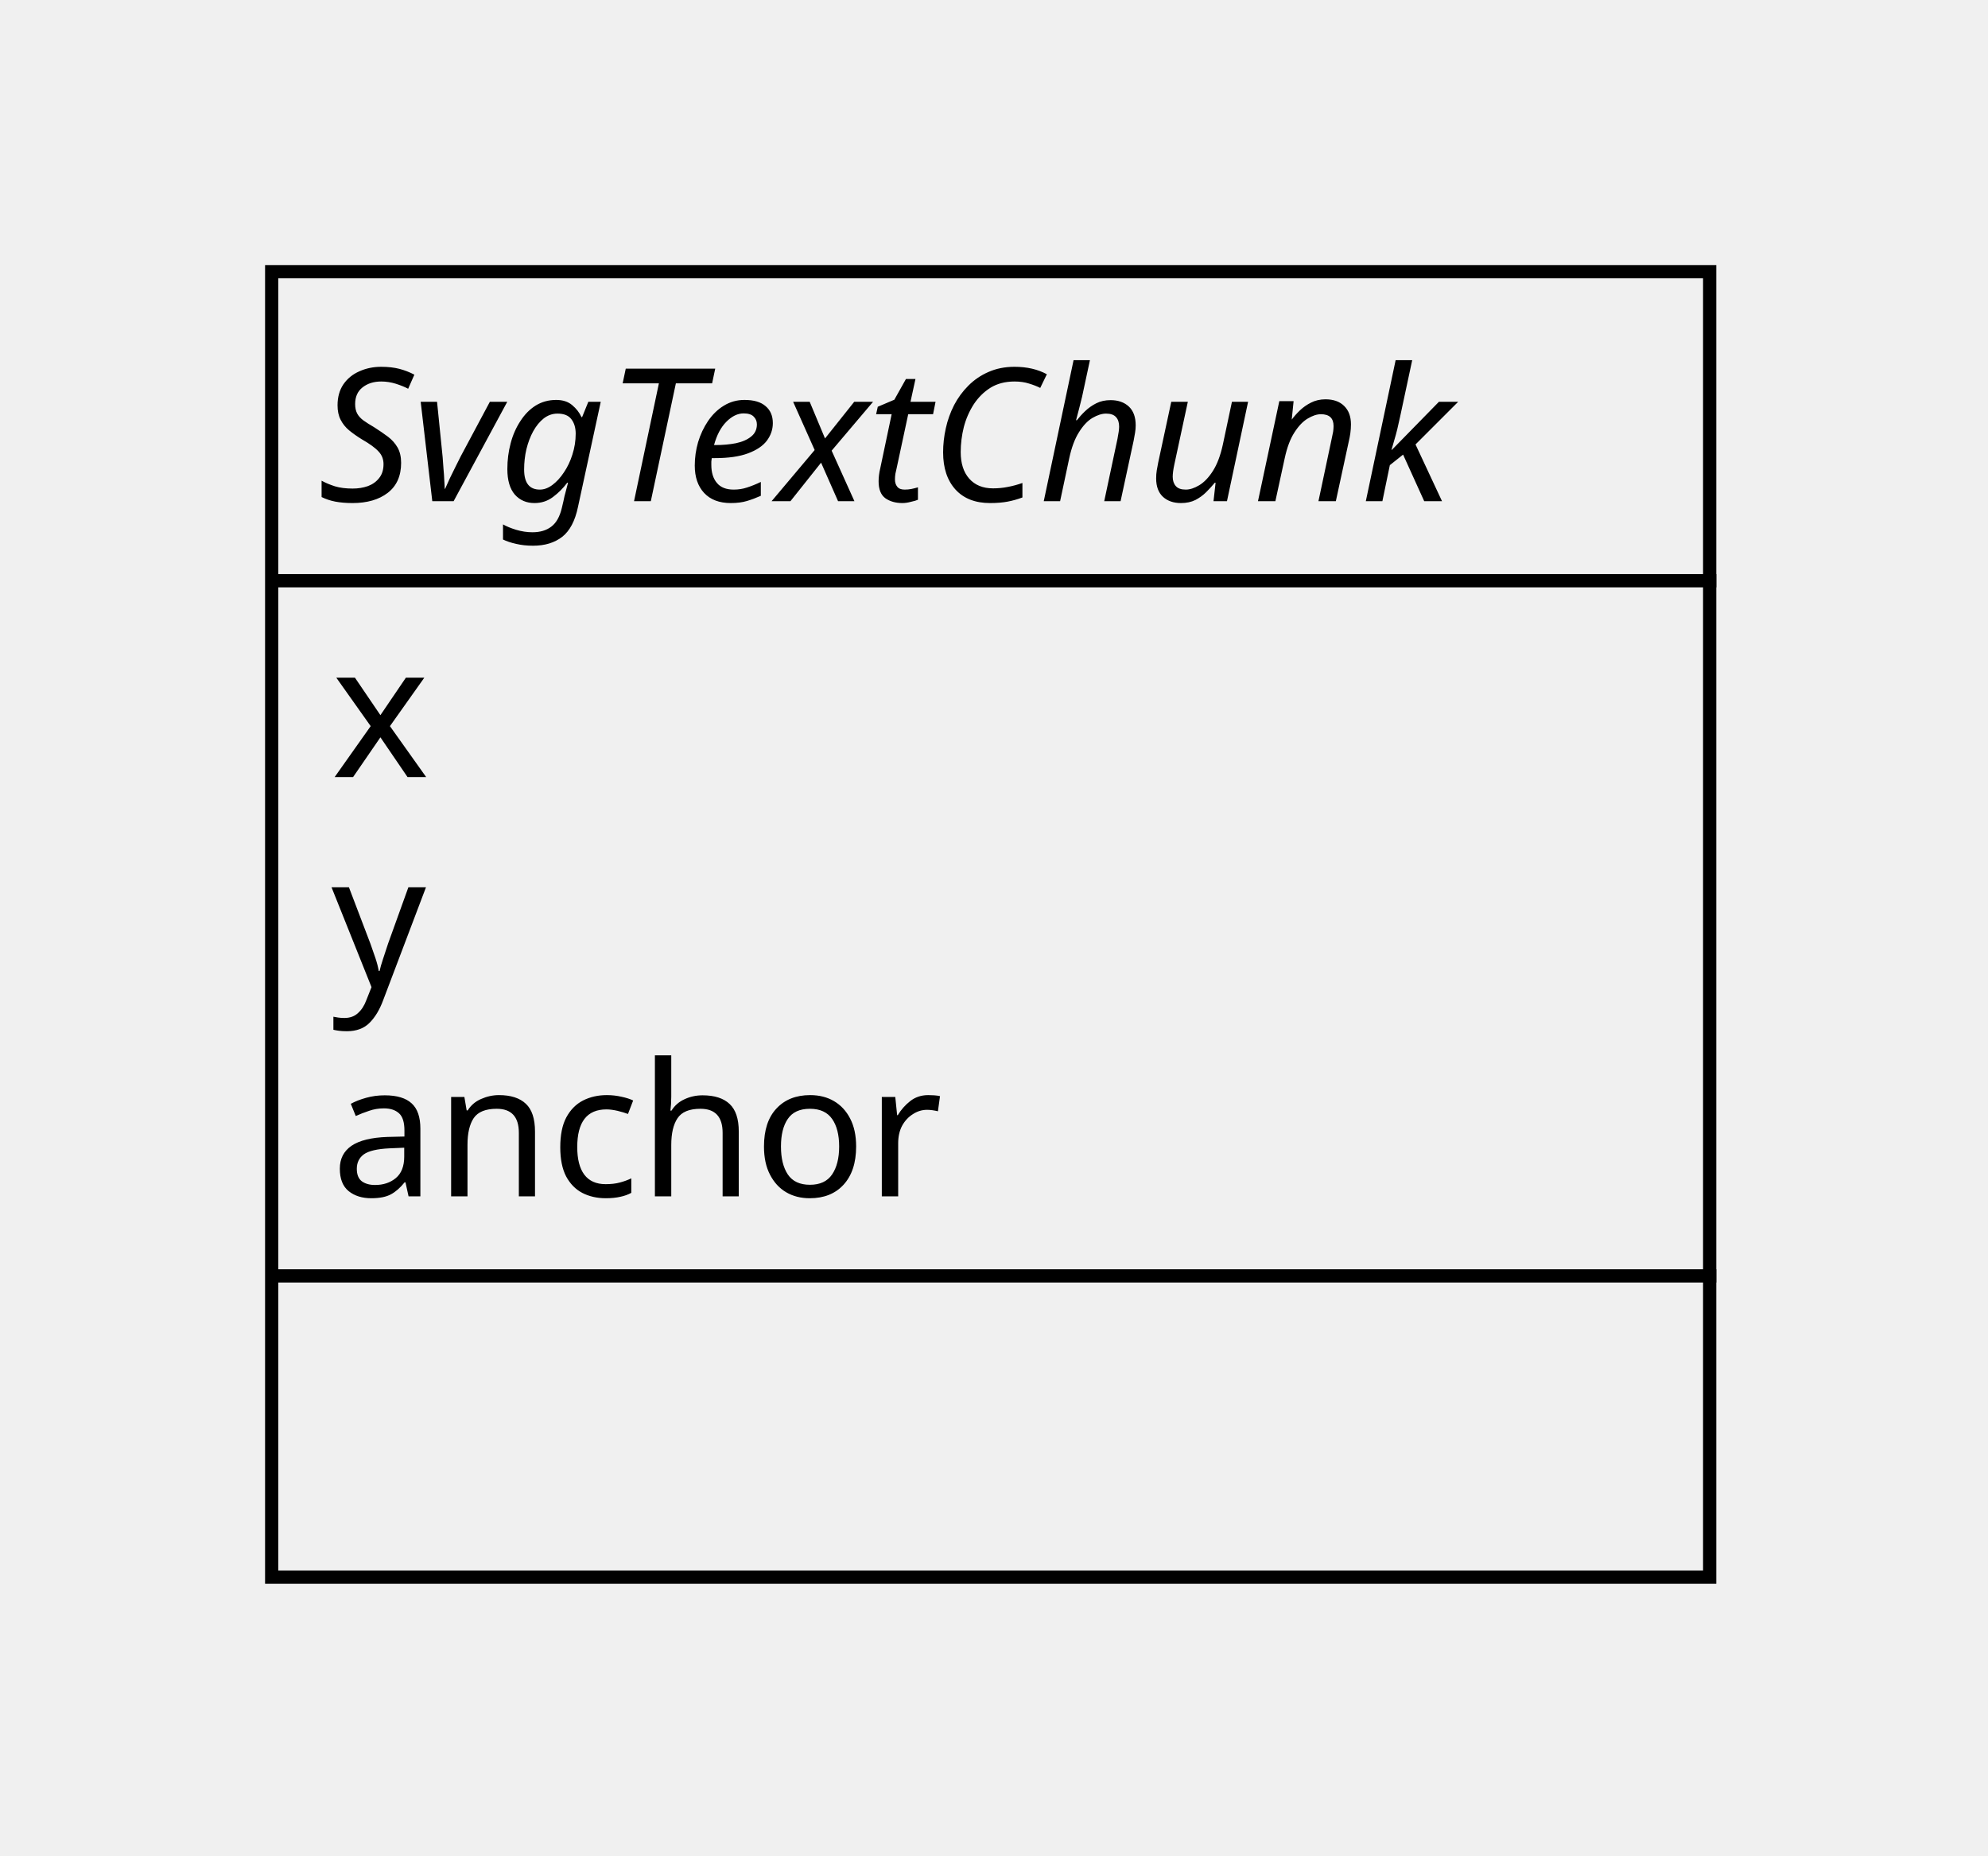
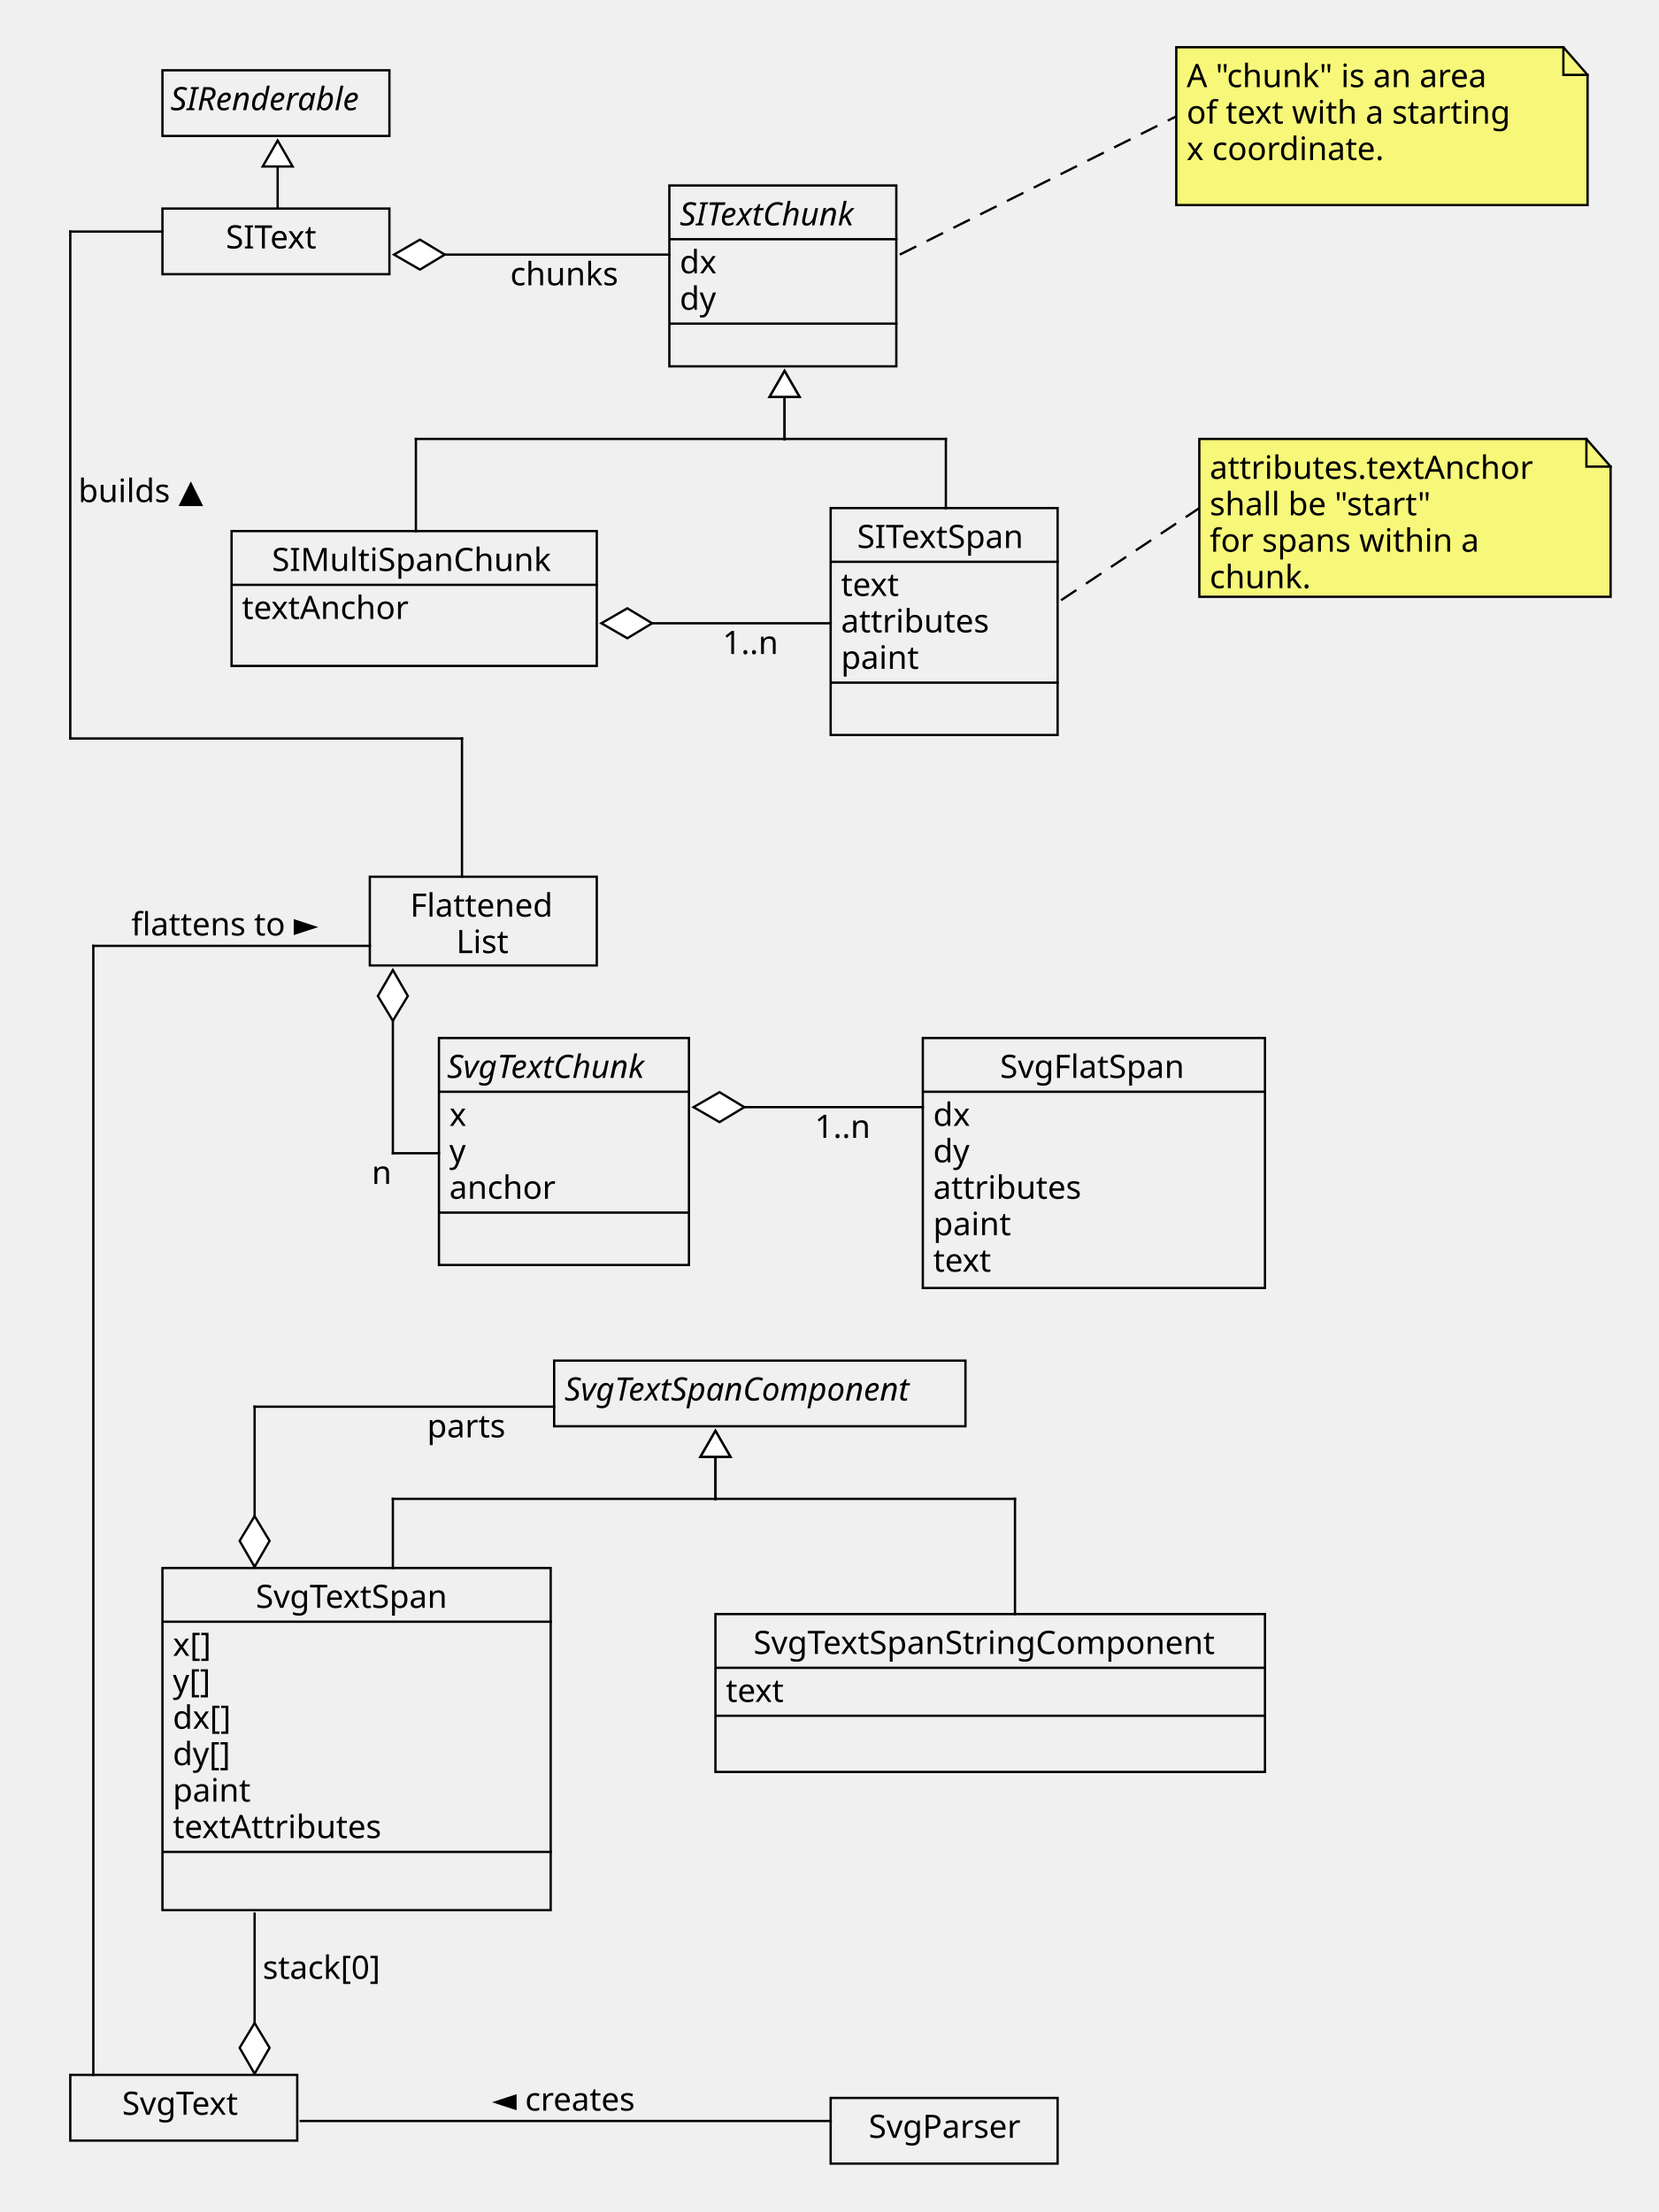
- <svg xmlns="http://www.w3.org/2000/svg" fill-opacity="1" color-rendering="auto" color-interpolation="auto" text-rendering="auto" stroke="black" stroke-linecap="square" width="150" stroke-miterlimit="10" shape-rendering="auto" stroke-opacity="1" fill="black" stroke-dasharray="none" font-weight="normal" stroke-width="1" viewBox="180 460 150 140" height="140" font-family="'Dialog'" font-style="normal" stroke-linejoin="miter" font-size="12px" stroke-dashoffset="0" image-rendering="auto">
+ <svg xmlns="http://www.w3.org/2000/svg" fill-opacity="1" color-rendering="auto" color-interpolation="auto" text-rendering="auto" stroke="black" stroke-linecap="square" width="720" stroke-miterlimit="10" shape-rendering="auto" stroke-opacity="1" fill="black" stroke-dasharray="none" font-weight="normal" stroke-width="1" viewBox="10 30 720 960" height="960" font-family="'Dialog'" font-style="normal" stroke-linejoin="miter" font-size="12px" stroke-dashoffset="0" image-rendering="auto">
  <defs id="genericDefs" />
  <g>
    <defs id="defs1">
      <clipPath clipPathUnits="userSpaceOnUse" id="clipPath1">
        <path d="M0 0 L2147483647 0 L2147483647 2147483647 L0 2147483647 L0 0 Z" />
      </clipPath>
      <clipPath clipPathUnits="userSpaceOnUse" id="clipPath2">
+         <path d="M0 0 L0 70 L180 70 L180 0 Z" />
+       </clipPath>
+       <clipPath clipPathUnits="userSpaceOnUse" id="clipPath3">
+         <path d="M0 0 L0 30 L100 30 L100 0 Z" />
+       </clipPath>
+       <clipPath clipPathUnits="userSpaceOnUse" id="clipPath4">
+         <path d="M0 0 L0 40 L100 40 L100 0 Z" />
+       </clipPath>
+       <clipPath clipPathUnits="userSpaceOnUse" id="clipPath5">
+         <path d="M0 0 L0 110 L150 110 L150 0 Z" />
+       </clipPath>
+       <clipPath clipPathUnits="userSpaceOnUse" id="clipPath6">
        <path d="M0 0 L0 100 L110 100 L110 0 Z" />
      </clipPath>
+       <clipPath clipPathUnits="userSpaceOnUse" id="clipPath7">
+         <path d="M0 0 L0 150 L170 150 L170 0 Z" />
+       </clipPath>
+       <clipPath clipPathUnits="userSpaceOnUse" id="clipPath8">
+         <path d="M0 0 L0 70 L240 70 L240 0 Z" />
+       </clipPath>
+       <clipPath clipPathUnits="userSpaceOnUse" id="clipPath9">
+         <path d="M0 0 L0 30 L180 30 L180 0 Z" />
+       </clipPath>
+       <clipPath clipPathUnits="userSpaceOnUse" id="clipPath10">
+         <path d="M0 0 L0 60 L160 60 L160 0 Z" />
+       </clipPath>
+       <clipPath clipPathUnits="userSpaceOnUse" id="clipPath11">
+         <path d="M0 0 L0 100 L100 100 L100 0 Z" />
+       </clipPath>
+       <clipPath clipPathUnits="userSpaceOnUse" id="clipPath12">
+         <path d="M0 0 L0 80 L100 80 L100 0 Z" />
+       </clipPath>
+       <clipPath clipPathUnits="userSpaceOnUse" id="clipPath13">
+         <path d="M0 0 L0 70 L90 70 L90 0 Z" />
+       </clipPath>
+       <clipPath clipPathUnits="userSpaceOnUse" id="clipPath14">
+         <path d="M0 0 L0 90 L150 90 L150 0 Z" />
+       </clipPath>
+       <clipPath clipPathUnits="userSpaceOnUse" id="clipPath15">
+         <path d="M0 0 L0 100 L80 100 L80 0 Z" />
+       </clipPath>
+       <clipPath clipPathUnits="userSpaceOnUse" id="clipPath16">
+         <path d="M0 0 L0 310 L200 310 L200 0 Z" />
+       </clipPath>
+       <clipPath clipPathUnits="userSpaceOnUse" id="clipPath17">
+         <path d="M0 0 L0 40 L130 40 L130 0 Z" />
+       </clipPath>
+       <clipPath clipPathUnits="userSpaceOnUse" id="clipPath18">
+         <path d="M0 0 L0 120 L50 120 L50 0 Z" />
+       </clipPath>
+       <clipPath clipPathUnits="userSpaceOnUse" id="clipPath19">
+         <path d="M0 0 L0 530 L150 530 L150 0 Z" />
+       </clipPath>
+       <clipPath clipPathUnits="userSpaceOnUse" id="clipPath20">
+         <path d="M0 0 L0 40 L260 40 L260 0 Z" />
+       </clipPath>
+       <clipPath clipPathUnits="userSpaceOnUse" id="clipPath21">
+         <path d="M0 0 L0 110 L160 110 L160 0 Z" />
+       </clipPath>
+       <clipPath clipPathUnits="userSpaceOnUse" id="clipPath22">
+         <path d="M0 0 L0 90 L170 90 L170 0 Z" />
+       </clipPath>
+       <clipPath clipPathUnits="userSpaceOnUse" id="clipPath23">
+         <path d="M0 0 L0 100 L160 100 L160 0 Z" />
+       </clipPath>
+       <clipPath clipPathUnits="userSpaceOnUse" id="clipPath24">
+         <path d="M0 0 L0 100 L190 100 L190 0 Z" />
+       </clipPath>
+       <clipPath clipPathUnits="userSpaceOnUse" id="clipPath25">
+         <path d="M0 0 L0 90 L100 90 L100 0 Z" />
+       </clipPath>
+       <clipPath clipPathUnits="userSpaceOnUse" id="clipPath26">
+         <path d="M0 0 L0 40 L150 40 L150 0 Z" />
+       </clipPath>
+       <clipPath clipPathUnits="userSpaceOnUse" id="clipPath27">
+         <path d="M0 0 L0 60 L30 60 L30 0 Z" />
+       </clipPath>
    </defs>
+     <g fill="rgb(255,255,0)" fill-opacity="0.49" transform="translate(530,220)" stroke-opacity="0.49" stroke="rgb(255,255,0)">
+       <path d="M0.5 0.5 L168.5 0.5 L179 12.5 L179 69 L0.5 69 Z" stroke="none" clip-path="url(#clipPath2)" />
+     </g>
+     <g transform="translate(530,220)">
+       <path fill="none" d="M0.5 0.5 L168.5 0.5 L179 12.5 L179 69 L0.5 69 Z" clip-path="url(#clipPath2)" />
+       <path fill="none" d="M168.5 0.5 L168.5 12.5 L179 12.5" clip-path="url(#clipPath2)" />
+       <text x="5" font-size="14px" y="17.817" clip-path="url(#clipPath2)" font-family="sans-serif" stroke="none" xml:space="preserve">attributes.textAnchor</text>
+       <text x="5" font-size="14px" y="33.635" clip-path="url(#clipPath2)" font-family="sans-serif" stroke="none" xml:space="preserve">shall be "start"</text>
+       <text x="5" font-size="14px" y="49.452" clip-path="url(#clipPath2)" font-family="sans-serif" stroke="none" xml:space="preserve">for spans within a</text>
+       <text x="5" font-size="14px" y="65.269" clip-path="url(#clipPath2)" font-family="sans-serif" stroke="none" xml:space="preserve">chunk.</text>
+     </g>
+     <g fill="rgb(255,255,0)" fill-opacity="0.49" transform="translate(520,50)" stroke-opacity="0.49" stroke="rgb(255,255,0)">
+       <path d="M0.5 0.5 L168.5 0.5 L179 12.5 L179 69 L0.5 69 Z" stroke="none" clip-path="url(#clipPath2)" />
+     </g>
+     <g transform="translate(520,50)">
+       <path fill="none" d="M0.5 0.5 L168.5 0.5 L179 12.5 L179 69 L0.5 69 Z" clip-path="url(#clipPath2)" />
+       <path fill="none" d="M168.5 0.5 L168.5 12.5 L179 12.5" clip-path="url(#clipPath2)" />
+       <text x="5" font-size="14px" y="17.817" clip-path="url(#clipPath2)" font-family="sans-serif" stroke="none" xml:space="preserve">A "chunk" is an area</text>
+       <text x="5" font-size="14px" y="33.635" clip-path="url(#clipPath2)" font-family="sans-serif" stroke="none" xml:space="preserve">of text with a starting</text>
+       <text x="5" font-size="14px" y="49.452" clip-path="url(#clipPath2)" font-family="sans-serif" stroke="none" xml:space="preserve">x coordinate.</text>
+     </g>
+     <g fill="rgb(255,255,255)" fill-opacity="0" transform="translate(40,930)" stroke-opacity="0" stroke="rgb(255,255,255)">
+       <rect x="0.5" width="98.5" height="28.5" y="0.5" clip-path="url(#clipPath3)" stroke="none" />
+     </g>
+     <g transform="translate(40,930)">
+       <rect fill="none" x="0.5" width="98.5" height="28.5" y="0.5" clip-path="url(#clipPath3)" />
+       <text x="23" font-size="14px" y="17.817" clip-path="url(#clipPath3)" font-family="sans-serif" stroke="none" xml:space="preserve">SvgText</text>
+     </g>
+     <g fill="rgb(255,255,255)" fill-opacity="0" transform="translate(170,410)" stroke-opacity="0" stroke="rgb(255,255,255)">
+       <rect x="0.5" width="98.5" height="38.5" y="0.5" clip-path="url(#clipPath4)" stroke="none" />
+     </g>
+     <g transform="translate(170,410)">
+       <rect fill="none" x="0.5" width="98.5" height="38.5" y="0.5" clip-path="url(#clipPath4)" />
+       <text x="18" font-size="14px" y="17.817" clip-path="url(#clipPath4)" font-family="sans-serif" stroke="none" xml:space="preserve">Flattened</text>
+       <text x="38" font-size="14px" y="33.635" clip-path="url(#clipPath4)" font-family="sans-serif" stroke="none" xml:space="preserve">List</text>
+     </g>
+     <g fill="rgb(255,255,255)" fill-opacity="0" transform="translate(410,480)" stroke-opacity="0" stroke="rgb(255,255,255)">
+       <rect x="0.5" width="148.5" height="108.5" y="0.5" clip-path="url(#clipPath5)" stroke="none" />
+     </g>
+     <g transform="translate(410,480)">
+       <rect fill="none" x="0.5" width="148.5" height="108.5" y="0.5" clip-path="url(#clipPath5)" />
+       <text x="34" font-size="14px" y="17.817" clip-path="url(#clipPath5)" font-family="sans-serif" stroke="none" xml:space="preserve">SvgFlatSpan</text>
+       <path fill="none" d="M1 23.817 L149 23.817" clip-path="url(#clipPath5)" />
+       <text x="5" font-size="14px" y="38.635" clip-path="url(#clipPath5)" font-family="sans-serif" stroke="none" xml:space="preserve">dx</text>
+       <text x="5" font-size="14px" y="54.452" clip-path="url(#clipPath5)" font-family="sans-serif" stroke="none" xml:space="preserve">dy</text>
+       <text x="5" font-size="14px" y="70.269" clip-path="url(#clipPath5)" font-family="sans-serif" stroke="none" xml:space="preserve">attributes</text>
+       <text x="5" font-size="14px" y="86.087" clip-path="url(#clipPath5)" font-family="sans-serif" stroke="none" xml:space="preserve">paint</text>
+       <text x="5" font-size="14px" y="101.904" clip-path="url(#clipPath5)" font-family="sans-serif" stroke="none" xml:space="preserve">text</text>
+     </g>
    <g fill="rgb(255,255,255)" fill-opacity="0" transform="translate(200,480)" stroke-opacity="0" stroke="rgb(255,255,255)">
-       <rect x="0.5" width="108.5" height="98.5" y="0.5" clip-path="url(#clipPath2)" stroke="none" />
+       <rect x="0.5" width="108.5" height="98.5" y="0.5" clip-path="url(#clipPath6)" stroke="none" />
    </g>
    <g transform="translate(200,480)">
-       <rect fill="none" x="0.5" width="108.5" height="98.5" y="0.5" clip-path="url(#clipPath2)" />
-       <text x="4" font-size="14px" y="17.817" clip-path="url(#clipPath2)" font-family="sans-serif" font-style="italic" stroke="none" xml:space="preserve">SvgTextChunk</text>
-       <path fill="none" d="M1 23.817 L109 23.817" clip-path="url(#clipPath2)" />
-       <text x="5" font-size="14px" y="38.635" clip-path="url(#clipPath2)" font-family="sans-serif" stroke="none" xml:space="preserve">x</text>
-       <text x="5" font-size="14px" y="54.452" clip-path="url(#clipPath2)" font-family="sans-serif" stroke="none" xml:space="preserve">y</text>
-       <text x="5" font-size="14px" y="70.269" clip-path="url(#clipPath2)" font-family="sans-serif" stroke="none" xml:space="preserve">anchor</text>
-       <path fill="none" d="M1 76.269 L109 76.269" clip-path="url(#clipPath2)" />
+       <rect fill="none" x="0.5" width="108.5" height="98.5" y="0.5" clip-path="url(#clipPath6)" />
+       <text x="4" font-size="14px" y="17.817" clip-path="url(#clipPath6)" font-family="sans-serif" font-style="italic" stroke="none" xml:space="preserve">SvgTextChunk</text>
+       <path fill="none" d="M1 23.817 L109 23.817" clip-path="url(#clipPath6)" />
+       <text x="5" font-size="14px" y="38.635" clip-path="url(#clipPath6)" font-family="sans-serif" stroke="none" xml:space="preserve">x</text>
+       <text x="5" font-size="14px" y="54.452" clip-path="url(#clipPath6)" font-family="sans-serif" stroke="none" xml:space="preserve">y</text>
+       <text x="5" font-size="14px" y="70.269" clip-path="url(#clipPath6)" font-family="sans-serif" stroke="none" xml:space="preserve">anchor</text>
+       <path fill="none" d="M1 76.269 L109 76.269" clip-path="url(#clipPath6)" />
+     </g>
+     <g fill="rgb(255,255,255)" fill-opacity="0" transform="translate(370,940)" stroke-opacity="0" stroke="rgb(255,255,255)">
+       <rect x="0.5" width="98.5" height="28.5" y="0.5" clip-path="url(#clipPath3)" stroke="none" />
+     </g>
+     <g transform="translate(370,940)">
+       <rect fill="none" x="0.5" width="98.5" height="28.5" y="0.5" clip-path="url(#clipPath3)" />
+       <text x="17" font-size="14px" y="17.817" clip-path="url(#clipPath3)" font-family="sans-serif" stroke="none" xml:space="preserve">SvgParser</text>
+     </g>
+     <g fill="rgb(255,255,255)" fill-opacity="0" transform="translate(80,710)" stroke-opacity="0" stroke="rgb(255,255,255)">
+       <rect x="0.5" width="168.5" height="148.5" y="0.5" clip-path="url(#clipPath7)" stroke="none" />
+     </g>
+     <g transform="translate(80,710)">
+       <rect fill="none" x="0.5" width="168.5" height="148.5" y="0.5" clip-path="url(#clipPath7)" />
+       <text x="41" font-size="14px" y="17.817" clip-path="url(#clipPath7)" font-family="sans-serif" stroke="none" xml:space="preserve">SvgTextSpan</text>
+       <path fill="none" d="M1 23.817 L169 23.817" clip-path="url(#clipPath7)" />
+       <text x="5" font-size="14px" y="38.635" clip-path="url(#clipPath7)" font-family="sans-serif" stroke="none" xml:space="preserve">x[]</text>
+       <text x="5" font-size="14px" y="54.452" clip-path="url(#clipPath7)" font-family="sans-serif" stroke="none" xml:space="preserve">y[]</text>
+       <text x="5" font-size="14px" y="70.269" clip-path="url(#clipPath7)" font-family="sans-serif" stroke="none" xml:space="preserve">dx[]</text>
+       <text x="5" font-size="14px" y="86.087" clip-path="url(#clipPath7)" font-family="sans-serif" stroke="none" xml:space="preserve">dy[]</text>
+       <text x="5" font-size="14px" y="101.904" clip-path="url(#clipPath7)" font-family="sans-serif" stroke="none" xml:space="preserve">paint</text>
+       <text x="5" font-size="14px" y="117.722" clip-path="url(#clipPath7)" font-family="sans-serif" stroke="none" xml:space="preserve">textAttributes</text>
+       <path fill="none" d="M1 123.722 L169 123.722" clip-path="url(#clipPath7)" />
+     </g>
+     <g fill="rgb(255,255,255)" fill-opacity="0" transform="translate(320,730)" stroke-opacity="0" stroke="rgb(255,255,255)">
+       <rect x="0.5" width="238.5" height="68.5" y="0.5" clip-path="url(#clipPath8)" stroke="none" />
+     </g>
+     <g transform="translate(320,730)">
+       <rect fill="none" x="0.5" width="238.5" height="68.5" y="0.5" clip-path="url(#clipPath8)" />
+       <text x="17" font-size="14px" y="17.817" clip-path="url(#clipPath8)" font-family="sans-serif" stroke="none" xml:space="preserve">SvgTextSpanStringComponent</text>
+       <path fill="none" d="M1 23.817 L239 23.817" clip-path="url(#clipPath8)" />
+       <text x="5" font-size="14px" y="38.635" clip-path="url(#clipPath8)" font-family="sans-serif" stroke="none" xml:space="preserve">text</text>
+       <path fill="none" d="M1 44.635 L239 44.635" clip-path="url(#clipPath8)" />
+     </g>
+     <g fill="rgb(255,255,255)" fill-opacity="0" transform="translate(250,620)" stroke-opacity="0" stroke="rgb(255,255,255)">
+       <rect x="0.5" width="178.5" height="28.5" y="0.5" clip-path="url(#clipPath9)" stroke="none" />
+     </g>
+     <g transform="translate(250,620)">
+       <rect fill="none" x="0.5" width="178.5" height="28.5" y="0.5" clip-path="url(#clipPath9)" />
+       <text x="5" font-size="14px" y="17.817" clip-path="url(#clipPath9)" font-family="sans-serif" font-style="italic" stroke="none" xml:space="preserve">SvgTextSpanComponent</text>
+     </g>
+     <g fill="rgb(255,255,255)" fill-opacity="0" transform="translate(110,260)" stroke-opacity="0" stroke="rgb(255,255,255)">
+       <rect x="0.5" width="158.5" height="58.5" y="0.5" clip-path="url(#clipPath10)" stroke="none" />
+     </g>
+     <g transform="translate(110,260)">
+       <rect fill="none" x="0.5" width="158.5" height="58.5" y="0.5" clip-path="url(#clipPath10)" />
+       <text x="18" font-size="14px" y="17.817" clip-path="url(#clipPath10)" font-family="sans-serif" stroke="none" xml:space="preserve">SIMultiSpanChunk</text>
+       <path fill="none" d="M1 23.817 L159 23.817" clip-path="url(#clipPath10)" />
+       <text x="5" font-size="14px" y="38.635" clip-path="url(#clipPath10)" font-family="sans-serif" stroke="none" xml:space="preserve">textAnchor</text>
+     </g>
+     <g fill="rgb(255,255,255)" fill-opacity="0" transform="translate(370,250)" stroke-opacity="0" stroke="rgb(255,255,255)">
+       <rect x="0.5" width="98.5" height="98.5" y="0.5" clip-path="url(#clipPath11)" stroke="none" />
+     </g>
+     <g transform="translate(370,250)">
+       <rect fill="none" x="0.5" width="98.5" height="98.5" y="0.5" clip-path="url(#clipPath11)" />
+       <text x="12" font-size="14px" y="17.817" clip-path="url(#clipPath11)" font-family="sans-serif" stroke="none" xml:space="preserve">SITextSpan</text>
+       <path fill="none" d="M1 23.817 L99 23.817" clip-path="url(#clipPath11)" />
+       <text x="5" font-size="14px" y="38.635" clip-path="url(#clipPath11)" font-family="sans-serif" stroke="none" xml:space="preserve">text</text>
+       <text x="5" font-size="14px" y="54.452" clip-path="url(#clipPath11)" font-family="sans-serif" stroke="none" xml:space="preserve">attributes</text>
+       <text x="5" font-size="14px" y="70.269" clip-path="url(#clipPath11)" font-family="sans-serif" stroke="none" xml:space="preserve">paint</text>
+       <path fill="none" d="M1 76.269 L99 76.269" clip-path="url(#clipPath11)" />
+     </g>
+     <g fill="rgb(255,255,255)" fill-opacity="0" transform="translate(300,110)" stroke-opacity="0" stroke="rgb(255,255,255)">
+       <rect x="0.5" width="98.5" height="78.5" y="0.5" clip-path="url(#clipPath12)" stroke="none" />
+     </g>
+     <g transform="translate(300,110)">
+       <rect fill="none" x="0.5" width="98.5" height="78.5" y="0.5" clip-path="url(#clipPath12)" />
+       <text x="5" font-size="14px" y="17.817" clip-path="url(#clipPath12)" font-family="sans-serif" font-style="italic" stroke="none" xml:space="preserve">SITextChunk</text>
+       <path fill="none" d="M1 23.817 L99 23.817" clip-path="url(#clipPath12)" />
+       <text x="5" font-size="14px" y="38.635" clip-path="url(#clipPath12)" font-family="sans-serif" stroke="none" xml:space="preserve">dx</text>
+       <text x="5" font-size="14px" y="54.452" clip-path="url(#clipPath12)" font-family="sans-serif" stroke="none" xml:space="preserve">dy</text>
+       <path fill="none" d="M1 60.452 L99 60.452" clip-path="url(#clipPath12)" />
+     </g>
+     <g fill="rgb(255,255,255)" fill-opacity="0" transform="translate(80,120)" stroke-opacity="0" stroke="rgb(255,255,255)">
+       <rect x="0.5" width="98.5" height="28.5" y="0.5" clip-path="url(#clipPath3)" stroke="none" />
+     </g>
+     <g transform="translate(80,120)">
+       <rect fill="none" x="0.5" width="98.5" height="28.5" y="0.5" clip-path="url(#clipPath3)" />
+       <text x="28" font-size="14px" y="17.817" clip-path="url(#clipPath3)" font-family="sans-serif" stroke="none" xml:space="preserve">SIText</text>
+     </g>
+     <g fill="rgb(255,255,255)" fill-opacity="0" transform="translate(80,60)" stroke-opacity="0" stroke="rgb(255,255,255)">
+       <rect x="0.5" width="98.5" height="28.5" y="0.5" clip-path="url(#clipPath3)" stroke="none" />
+     </g>
+     <g transform="translate(80,60)">
+       <rect fill="none" x="0.5" width="98.5" height="28.5" y="0.5" clip-path="url(#clipPath3)" />
+       <text x="4" font-size="14px" y="17.817" clip-path="url(#clipPath3)" font-family="sans-serif" font-style="italic" stroke="none" xml:space="preserve">SIRenderable</text>
+     </g>
+     <g stroke-dasharray="8,5" stroke-miterlimit="5" transform="translate(460,240)" stroke-linecap="butt">
+       <path fill="none" d="M10.5 50.5 L70.5 10.5" clip-path="url(#clipPath13)" />
+     </g>
+     <g stroke-dasharray="8,5" stroke-miterlimit="5" transform="translate(390,70)" stroke-linecap="butt">
+       <path fill="none" d="M10.5 70.5 L130.5 10.5" clip-path="url(#clipPath14)" />
+     </g>
+     <g transform="translate(110,850)">
+       <path fill="none" d="M10.5 79.5 L10.5 10.5" clip-path="url(#clipPath15)" />
+       <path fill="white" d="M17 68.742 L10.5 80 L4 68.742 L10.5 57.983 Z" clip-path="url(#clipPath15)" stroke="none" />
+       <path fill="none" d="M17 68.742 L10.5 80 L4 68.742 L10.5 57.983 Z" clip-path="url(#clipPath15)" />
+       <text x="14" font-size="14px" y="38.817" clip-path="url(#clipPath15)" font-family="sans-serif" stroke="none" xml:space="preserve">stack[0]</text>
+     </g>
+     <g transform="translate(30,120)">
+       <path fill="none" d="M50.5 10.5 L10.5 10.5" clip-path="url(#clipPath16)" />
+       <path fill="none" d="M10.5 10.5 L10.5 230.5" clip-path="url(#clipPath16)" />
+       <path fill="none" d="M10.5 230.5 L180.5 230.5" clip-path="url(#clipPath16)" />
+       <path fill="none" d="M180.5 230.5 L180.5 290.5" clip-path="url(#clipPath16)" />
+       <text x="14" font-size="14px" y="127.909" clip-path="url(#clipPath16)" font-family="sans-serif" stroke="none" xml:space="preserve">builds ▲</text>
+     </g>
+     <g transform="translate(300,500)">
+       <path fill="none" d="M11.5 10.5 L110.5 10.5" clip-path="url(#clipPath17)" />
+       <path fill="white" d="M22.258 17 L11 10.5 L22.258 4 L33.017 10.5 Z" clip-path="url(#clipPath17)" stroke="none" />
+       <path fill="none" d="M22.258 17 L11 10.5 L22.258 4 L33.017 10.5 Z" clip-path="url(#clipPath17)" />
+       <text x="63.6" font-size="14px" y="23.817" clip-path="url(#clipPath17)" font-family="sans-serif" stroke="none" xml:space="preserve">1..n</text>
+     </g>
+     <g transform="translate(170,440)">
+       <path fill="none" d="M10.5 11.5 L10.5 90.5" clip-path="url(#clipPath18)" />
+       <path fill="none" d="M10.5 90.5 L30.5 90.5" clip-path="url(#clipPath18)" />
+       <path fill="white" d="M4 22.258 L10.5 11 L17 22.258 L10.5 33.017 Z" clip-path="url(#clipPath18)" stroke="none" />
+       <path fill="none" d="M4 22.258 L10.5 11 L17 22.258 L10.5 33.017 Z" clip-path="url(#clipPath18)" />
+       <text x="1.312" font-size="14px" y="103.817" clip-path="url(#clipPath18)" font-family="sans-serif" stroke="none" xml:space="preserve">n</text>
+     </g>
+     <g transform="translate(40,420)">
+       <path fill="none" d="M130.5 20.5 L10.5 20.5" clip-path="url(#clipPath19)" />
+       <path fill="none" d="M10.5 20.5 L10.5 510.5" clip-path="url(#clipPath19)" />
+       <text x="26.981" font-size="14px" y="16" clip-path="url(#clipPath19)" font-family="sans-serif" stroke="none" xml:space="preserve">flattens to ►</text>
+     </g>
+     <g transform="translate(130,930)">
+       <path fill="none" d="M10.5 20.5 L240.5 20.5" clip-path="url(#clipPath20)" />
+       <text x="93.493" font-size="14px" y="16" clip-path="url(#clipPath20)" font-family="sans-serif" stroke="none" xml:space="preserve">◄ creates</text>
+     </g>
+     <g transform="translate(310,640)">
+       <path fill="none" d="M10.5 11.5 L10.5 40.5" clip-path="url(#clipPath21)" />
+       <path fill="none" d="M10.5 40.5 L140.5 40.5" clip-path="url(#clipPath21)" />
+       <path fill="none" d="M140.5 40.5 L140.5 90.5" clip-path="url(#clipPath21)" />
+       <path fill="white" d="M4 22.258 L10.5 11 L17 22.258 Z" clip-path="url(#clipPath21)" stroke="none" />
+       <path fill="none" d="M4 22.258 L10.5 11 L17 22.258 Z" clip-path="url(#clipPath21)" />
+     </g>
+     <g transform="translate(170,640)">
+       <path fill="none" d="M150.5 11.5 L150.5 40.5" clip-path="url(#clipPath22)" />
+       <path fill="none" d="M150.5 40.5 L10.5 40.5" clip-path="url(#clipPath22)" />
+       <path fill="none" d="M10.5 40.5 L10.5 70.5" clip-path="url(#clipPath22)" />
+       <path fill="white" d="M144 22.258 L150.5 11 L157 22.258 Z" clip-path="url(#clipPath22)" stroke="none" />
+       <path fill="none" d="M144 22.258 L150.5 11 L157 22.258 Z" clip-path="url(#clipPath22)" />
+     </g>
+     <g transform="translate(110,630)">
+       <path fill="none" d="M10.5 79.5 L10.5 10.5" clip-path="url(#clipPath23)" />
+       <path fill="none" d="M10.5 10.5 L140.5 10.5" clip-path="url(#clipPath23)" />
+       <path fill="white" d="M17 68.742 L10.5 80 L4 68.742 L10.5 57.983 Z" clip-path="url(#clipPath23)" stroke="none" />
+       <path fill="none" d="M17 68.742 L10.5 80 L4 68.742 L10.5 57.983 Z" clip-path="url(#clipPath23)" />
+       <text x="85.356" font-size="14px" y="23.817" clip-path="url(#clipPath23)" font-family="sans-serif" stroke="none" xml:space="preserve">parts</text>
+     </g>
+     <g transform="translate(180,180)">
+       <path fill="none" d="M170.5 11.5 L170.5 40.5" clip-path="url(#clipPath24)" />
+       <path fill="none" d="M170.5 40.5 L10.5 40.5" clip-path="url(#clipPath24)" />
+       <path fill="none" d="M10.5 40.5 L10.5 80.5" clip-path="url(#clipPath24)" />
+       <path fill="white" d="M164 22.258 L170.5 11 L177 22.258 Z" clip-path="url(#clipPath24)" stroke="none" />
+       <path fill="none" d="M164 22.258 L170.5 11 L177 22.258 Z" clip-path="url(#clipPath24)" />
+     </g>
+     <g transform="translate(340,180)">
+       <path fill="none" d="M10.5 11.5 L10.5 40.5" clip-path="url(#clipPath25)" />
+       <path fill="none" d="M10.5 40.5 L80.5 40.5" clip-path="url(#clipPath25)" />
+       <path fill="none" d="M80.5 40.5 L80.5 70.5" clip-path="url(#clipPath25)" />
+       <path fill="white" d="M4 22.258 L10.5 11 L17 22.258 Z" clip-path="url(#clipPath25)" stroke="none" />
+       <path fill="none" d="M4 22.258 L10.5 11 L17 22.258 Z" clip-path="url(#clipPath25)" />
+     </g>
+     <g transform="translate(260,290)">
+       <path fill="none" d="M11.5 10.5 L110.5 10.5" clip-path="url(#clipPath17)" />
+       <path fill="white" d="M22.258 17 L11 10.5 L22.258 4 L33.017 10.5 Z" clip-path="url(#clipPath17)" stroke="none" />
+       <path fill="none" d="M22.258 17 L11 10.5 L22.258 4 L33.017 10.5 Z" clip-path="url(#clipPath17)" />
+       <text x="63.6" font-size="14px" y="23.817" clip-path="url(#clipPath17)" font-family="sans-serif" stroke="none" xml:space="preserve">1..n</text>
+     </g>
+     <g transform="translate(170,130)">
+       <path fill="none" d="M11.5 10.5 L130.5 10.5" clip-path="url(#clipPath26)" />
+       <path fill="white" d="M22.258 17 L11 10.5 L22.258 4 L33.017 10.5 Z" clip-path="url(#clipPath26)" stroke="none" />
+       <path fill="none" d="M22.258 17 L11 10.5 L22.258 4 L33.017 10.5 Z" clip-path="url(#clipPath26)" />
+       <text x="61.444" font-size="14px" y="23.817" clip-path="url(#clipPath26)" font-family="sans-serif" stroke="none" xml:space="preserve">chunks</text>
+     </g>
+     <g transform="translate(120,80)">
+       <path fill="none" d="M10.5 11.5 L10.5 40.5" clip-path="url(#clipPath27)" />
+       <path fill="white" d="M4 22.258 L10.5 11 L17 22.258 Z" clip-path="url(#clipPath27)" stroke="none" />
+       <path fill="none" d="M4 22.258 L10.5 11 L17 22.258 Z" clip-path="url(#clipPath27)" />
    </g>
  </g>
</svg>
